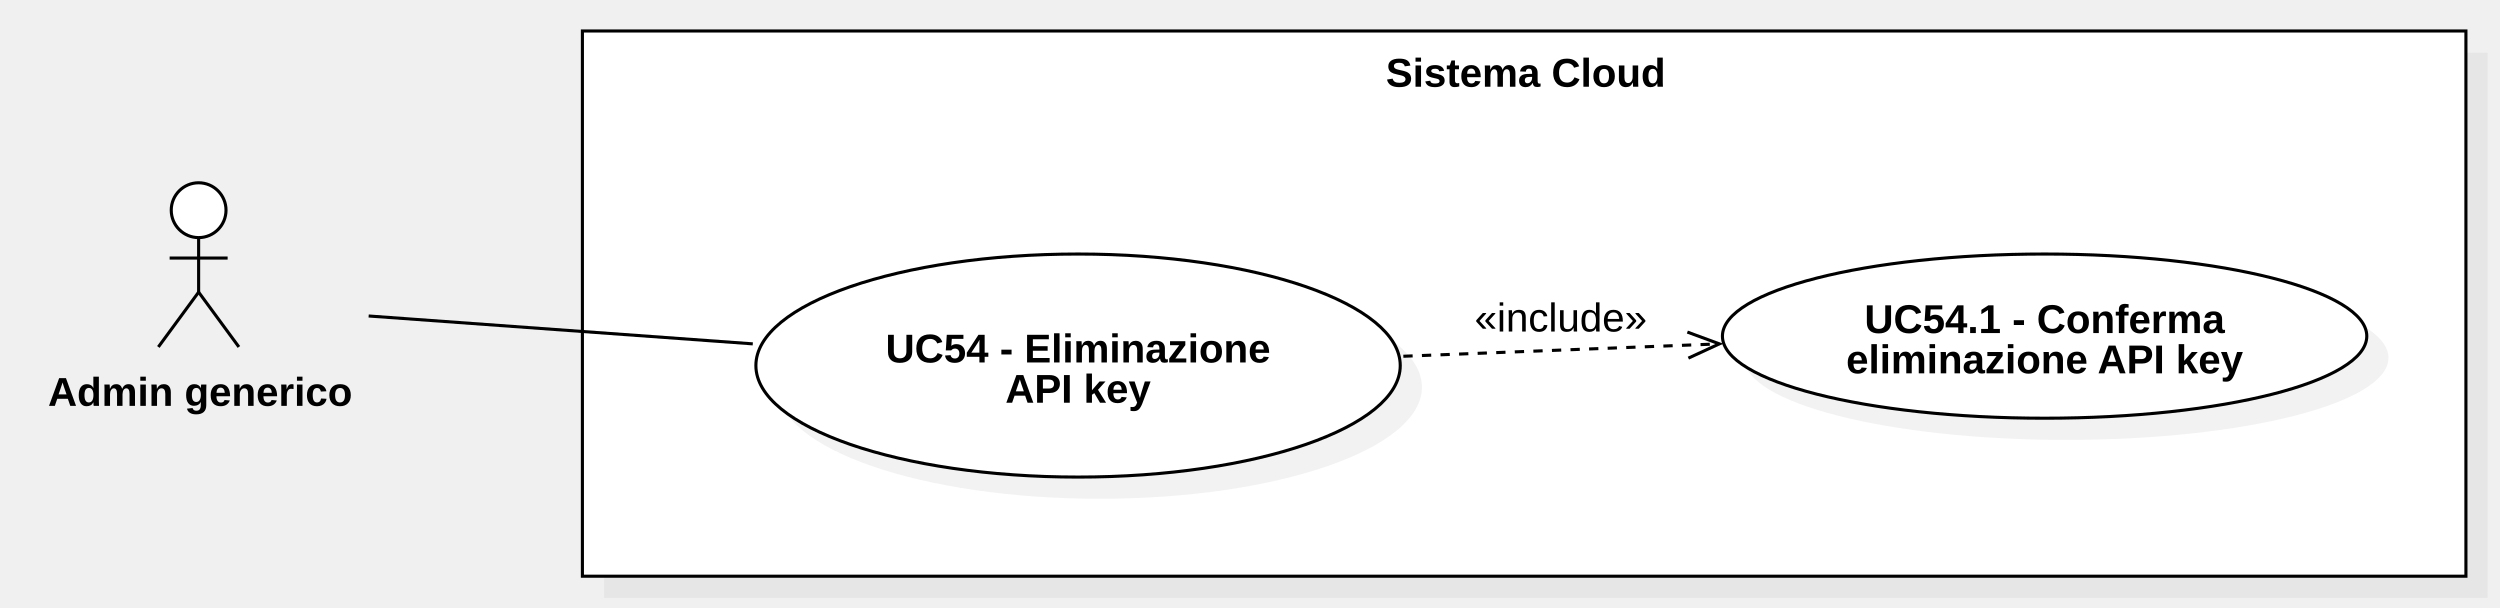
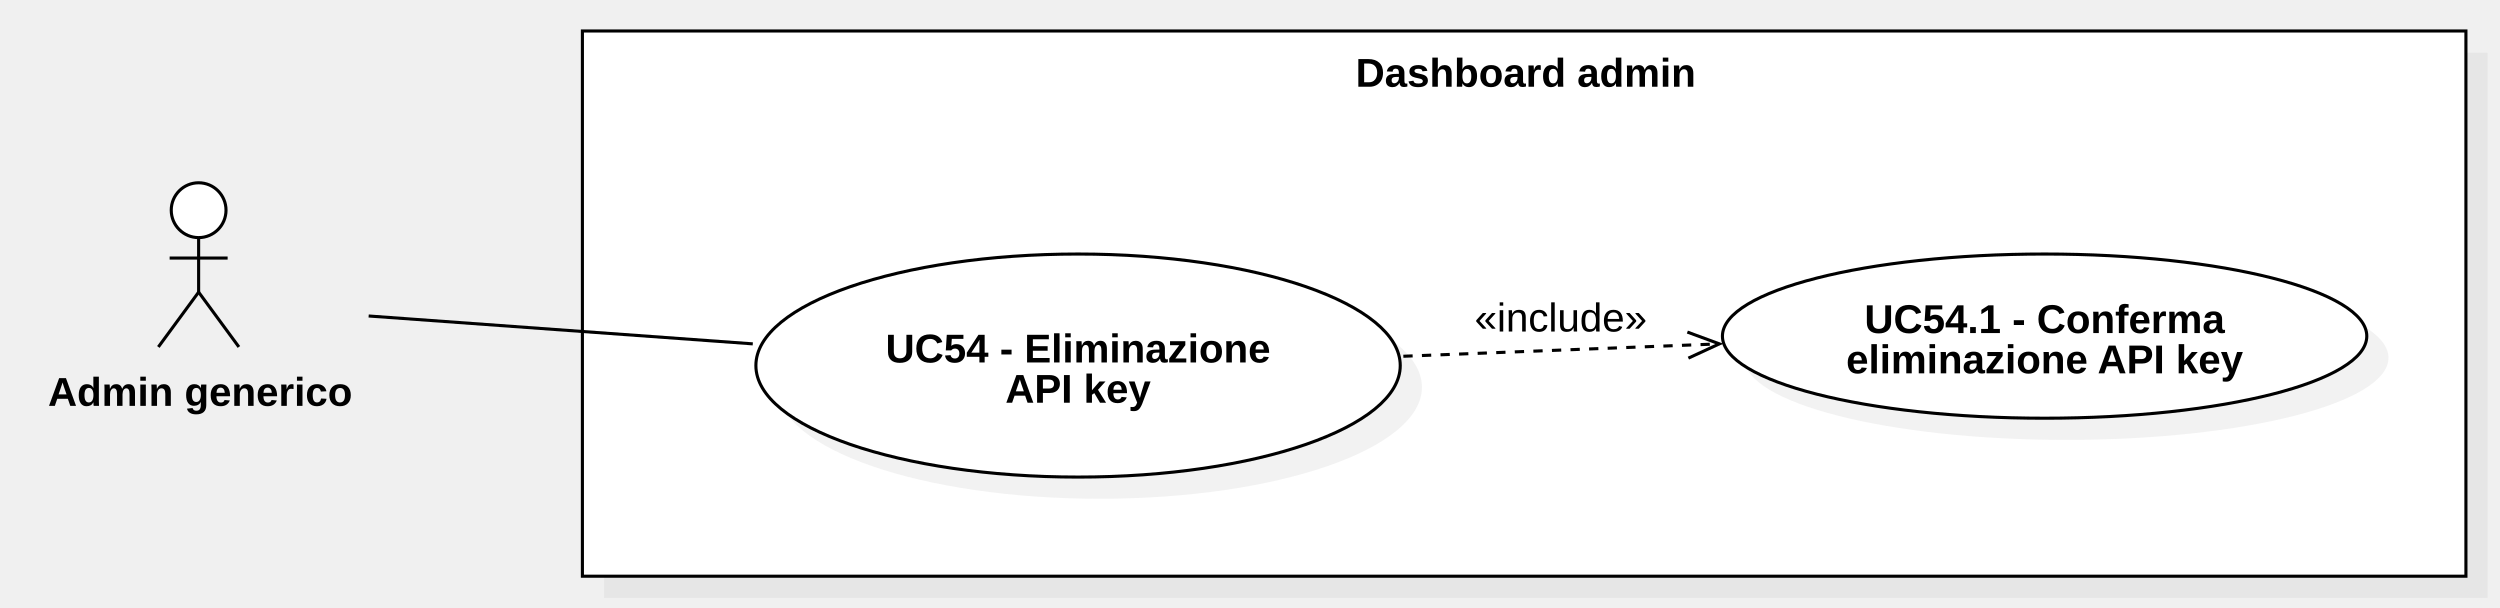
<svg xmlns="http://www.w3.org/2000/svg" version="1.1" width="807" height="196">
  <defs />
  <g>
    <g>
-       <rect fill="#C0C0C0" stroke="none" x="792" y="599" width="608" height="176" transform="matrix(1 0 0 1 -597 -582)" fill-opacity="0.2" />
+       <rect fill="#C0C0C0" stroke="none" x="774" y="586" width="608" height="176" transform="matrix(1 0 0 1 -579 -569)" fill-opacity="0.2" />
    </g>
    <g>
-       <rect fill="#ffffff" stroke="none" x="785" y="592" width="608" height="176" transform="matrix(1 0 0 1 -597 -582)" />
+       <rect fill="#ffffff" stroke="none" x="767" y="579" width="608" height="176" transform="matrix(1 0 0 1 -579 -569)" />
    </g>
    <g>
      <path fill="none" stroke="#000000" paint-order="fill stroke markers" d=" M 188 10 L 796 10 L 796 186 L 188 186 L 188 10 Z Z" stroke-miterlimit="10" stroke-dasharray="" />
    </g>
    <g>
      <g>
        <path fill="none" stroke="none" />
-         <text fill="#000000" stroke="none" font-family="Arial" font-size="13px" font-style="normal" font-weight="bold" text-decoration="undefined" x="1089.5" y="605.5" text-anchor="middle" dominant-baseline="central" transform="matrix(1 0 0 1 -597 -582)">Sistema Cloud</text>
+         <text fill="#000000" stroke="none" font-family="Arial" font-size="13px" font-style="normal" font-weight="bold" text-decoration="undefined" x="1071.5" y="592.5" text-anchor="middle" dominant-baseline="central" transform="matrix(1 0 0 1 -579 -569)">Dashboard admin</text>
      </g>
    </g>
    <g>
      <path fill="#ffffff" stroke="none" paint-order="stroke fill markers" d=" M 55.278 67.85 C 55.278 62.962 59.236 59 64.118 59 C 69 59 72.958 62.962 72.958 67.85 C 72.958 72.738 69 76.7 64.118 76.7 C 59.236 76.7 55.278 72.738 55.278 67.85 Z" />
    </g>
    <g>
      <path fill="none" stroke="#000000" paint-order="fill stroke markers" d=" M 55.278 67.85 C 55.278 62.962 59.236 59 64.118 59 C 69 59 72.958 62.962 72.958 67.85 C 72.958 72.738 69 76.7 64.118 76.7 C 59.236 76.7 55.278 72.738 55.278 67.85 Z" stroke-miterlimit="10" stroke-dasharray="" />
    </g>
    <g>
      <path fill="none" stroke="#000000" paint-order="fill stroke markers" d=" M 64.118 76.7 L 64.118 94.3" stroke-miterlimit="10" stroke-dasharray="" />
    </g>
    <g>
      <path fill="none" stroke="#000000" paint-order="fill stroke markers" d=" M 54.758 83.3 L 73.478 83.3" stroke-miterlimit="10" stroke-dasharray="" />
    </g>
    <g>
      <path fill="none" stroke="#000000" paint-order="fill stroke markers" d=" M 64.118 94.3 L 51.118 112" stroke-miterlimit="10" stroke-dasharray="" />
    </g>
    <g>
      <path fill="none" stroke="#000000" paint-order="fill stroke markers" d=" M 64.118 94.3 L 77.118 112" stroke-miterlimit="10" stroke-dasharray="" />
    </g>
    <g>
      <g>
        <path fill="none" stroke="none" />
-         <text fill="#000000" stroke="none" font-family="Arial" font-size="13px" font-style="normal" font-weight="bold" text-decoration="undefined" x="661.618" y="708.5" text-anchor="middle" dominant-baseline="central" transform="matrix(1 0 0 1 -597 -582)">Admin generico</text>
+         <text fill="#000000" stroke="none" font-family="Arial" font-size="13px" font-style="normal" font-weight="bold" text-decoration="undefined" x="643.618" y="695.5" text-anchor="middle" dominant-baseline="central" transform="matrix(1 0 0 1 -579 -569)">Admin generico</text>
      </g>
    </g>
    <g>
      <path fill="#C0C0C0" stroke="none" paint-order="stroke fill markers" d=" M 251 125 C 251 105.118 297.562 89 355 89 C 412.438 89 459 105.118 459 125 C 459 144.882 412.438 161 355 161 C 297.562 161 251 144.882 251 125 Z" fill-opacity="0.2" />
    </g>
    <g>
      <path fill="#ffffff" stroke="none" paint-order="stroke fill markers" d=" M 244 118 C 244 98.118 290.562 82 348 82 C 405.438 82 452 98.118 452 118 C 452 137.882 405.438 154 348 154 C 290.562 154 244 137.882 244 118 Z" />
    </g>
    <g>
      <path fill="none" stroke="#000000" paint-order="fill stroke markers" d=" M 244 118 C 244 98.118 290.562 82 348 82 C 405.438 82 452 98.118 452 118 C 452 137.882 405.438 154 348 154 C 290.562 154 244 137.882 244 118 Z" stroke-miterlimit="10" stroke-dasharray="" />
    </g>
    <g>
      <g>
        <path fill="none" stroke="none" />
-         <text fill="#000000" stroke="none" font-family="Arial" font-size="13px" font-style="normal" font-weight="bold" text-decoration="undefined" x="945" y="694.5" text-anchor="middle" dominant-baseline="central" transform="matrix(1 0 0 1 -597 -582)">UC54 - Eliminazione</text>
-         <text fill="#000000" stroke="none" font-family="Arial" font-size="13px" font-style="normal" font-weight="bold" text-decoration="undefined" x="945" y="707.5" text-anchor="middle" dominant-baseline="central" transform="matrix(1 0 0 1 -597 -582)">API key</text>
+         <text fill="#000000" stroke="none" font-family="Arial" font-size="13px" font-style="normal" font-weight="bold" text-decoration="undefined" x="927" y="681.5" text-anchor="middle" dominant-baseline="central" transform="matrix(1 0 0 1 -579 -569)">UC54 - Eliminazione</text>
+         <text fill="#000000" stroke="none" font-family="Arial" font-size="13px" font-style="normal" font-weight="bold" text-decoration="undefined" x="927" y="694.5" text-anchor="middle" dominant-baseline="central" transform="matrix(1 0 0 1 -579 -569)">API key</text>
      </g>
    </g>
    <g>
      <path fill="none" stroke="#000000" paint-order="fill stroke markers" d=" M 453 115 L 555 111" stroke-miterlimit="10" stroke-dasharray="3" />
    </g>
    <g>
      <path fill="none" stroke="#000000" paint-order="fill stroke markers" d=" M 545.01 115.605 L 555 111 L 544.68 107.192" stroke-miterlimit="10" stroke-dasharray="" />
    </g>
    <g>
-       <rect fill="#ffffff" stroke="none" x="1073" y="678" width="55.656" height="13" transform="matrix(1 0 0 1 -597 -582)" />
+       <rect fill="#ffffff" stroke="none" x="1055" y="665" width="55.656" height="13" transform="matrix(1 0 0 1 -579 -569)" />
    </g>
    <g>
      <g>
        <path fill="none" stroke="none" />
-         <text fill="#000000" stroke="none" font-family="Arial" font-size="13px" font-style="normal" font-weight="normal" text-decoration="undefined" x="1100.828" y="684.5" text-anchor="middle" dominant-baseline="central" transform="matrix(1 0 0 1 -597 -582)">«include»</text>
+         <text fill="#000000" stroke="none" font-family="Arial" font-size="13px" font-style="normal" font-weight="normal" text-decoration="undefined" x="1082.828" y="671.5" text-anchor="middle" dominant-baseline="central" transform="matrix(1 0 0 1 -579 -569)">«include»</text>
      </g>
    </g>
    <g>
      <path fill="none" stroke="#000000" paint-order="fill stroke markers" d=" M 243 111 L 119 102" stroke-miterlimit="10" stroke-dasharray="" />
    </g>
    <g>
      <path fill="#C0C0C0" stroke="none" paint-order="stroke fill markers" d=" M 563 115.5 C 563 100.864 609.562 89 667 89 C 724.438 89 771 100.864 771 115.5 C 771 130.136 724.438 142 667 142 C 609.562 142 563 130.136 563 115.5 Z" fill-opacity="0.2" />
    </g>
    <g>
      <path fill="#ffffff" stroke="none" paint-order="stroke fill markers" d=" M 556 108.5 C 556 93.864 602.562 82 660 82 C 717.438 82 764 93.864 764 108.5 C 764 123.136 717.438 135 660 135 C 602.562 135 556 123.136 556 108.5 Z" />
    </g>
    <g>
      <path fill="none" stroke="#000000" paint-order="fill stroke markers" d=" M 556 108.5 C 556 93.864 602.562 82 660 82 C 717.438 82 764 93.864 764 108.5 C 764 123.136 717.438 135 660 135 C 602.562 135 556 123.136 556 108.5 Z" stroke-miterlimit="10" stroke-dasharray="" />
    </g>
    <g>
      <g>
        <path fill="none" stroke="none" />
-         <text fill="#000000" stroke="none" font-family="Arial" font-size="13px" font-style="normal" font-weight="bold" text-decoration="undefined" x="1257" y="685" text-anchor="middle" dominant-baseline="central" transform="matrix(1 0 0 1 -597 -582)">UC54.1 - Conferma</text>
-         <text fill="#000000" stroke="none" font-family="Arial" font-size="13px" font-style="normal" font-weight="bold" text-decoration="undefined" x="1257" y="698" text-anchor="middle" dominant-baseline="central" transform="matrix(1 0 0 1 -597 -582)">eliminazione API key</text>
+         <text fill="#000000" stroke="none" font-family="Arial" font-size="13px" font-style="normal" font-weight="bold" text-decoration="undefined" x="1239" y="672" text-anchor="middle" dominant-baseline="central" transform="matrix(1 0 0 1 -579 -569)">UC54.1 - Conferma</text>
+         <text fill="#000000" stroke="none" font-family="Arial" font-size="13px" font-style="normal" font-weight="bold" text-decoration="undefined" x="1239" y="685" text-anchor="middle" dominant-baseline="central" transform="matrix(1 0 0 1 -579 -569)">eliminazione API key</text>
      </g>
    </g>
  </g>
</svg>
